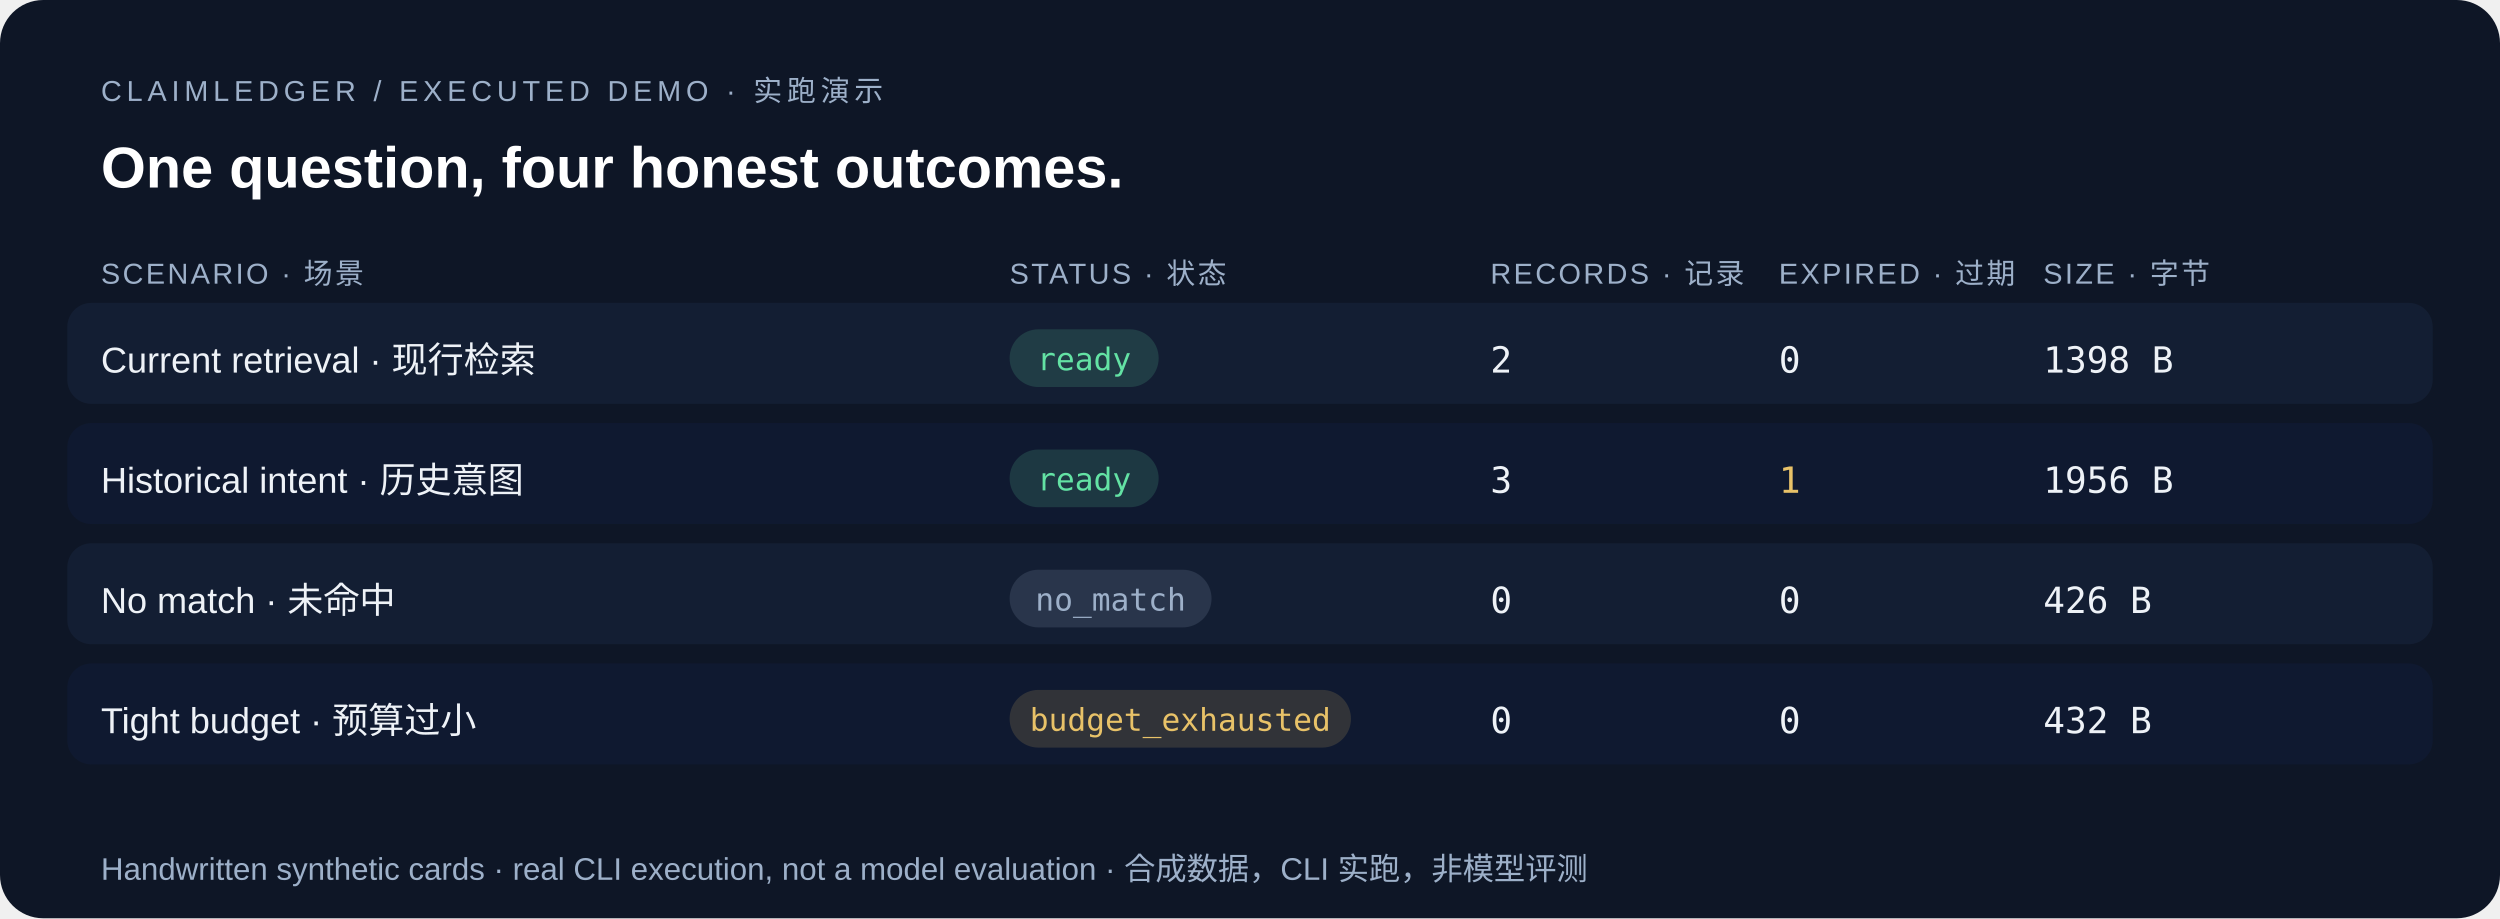
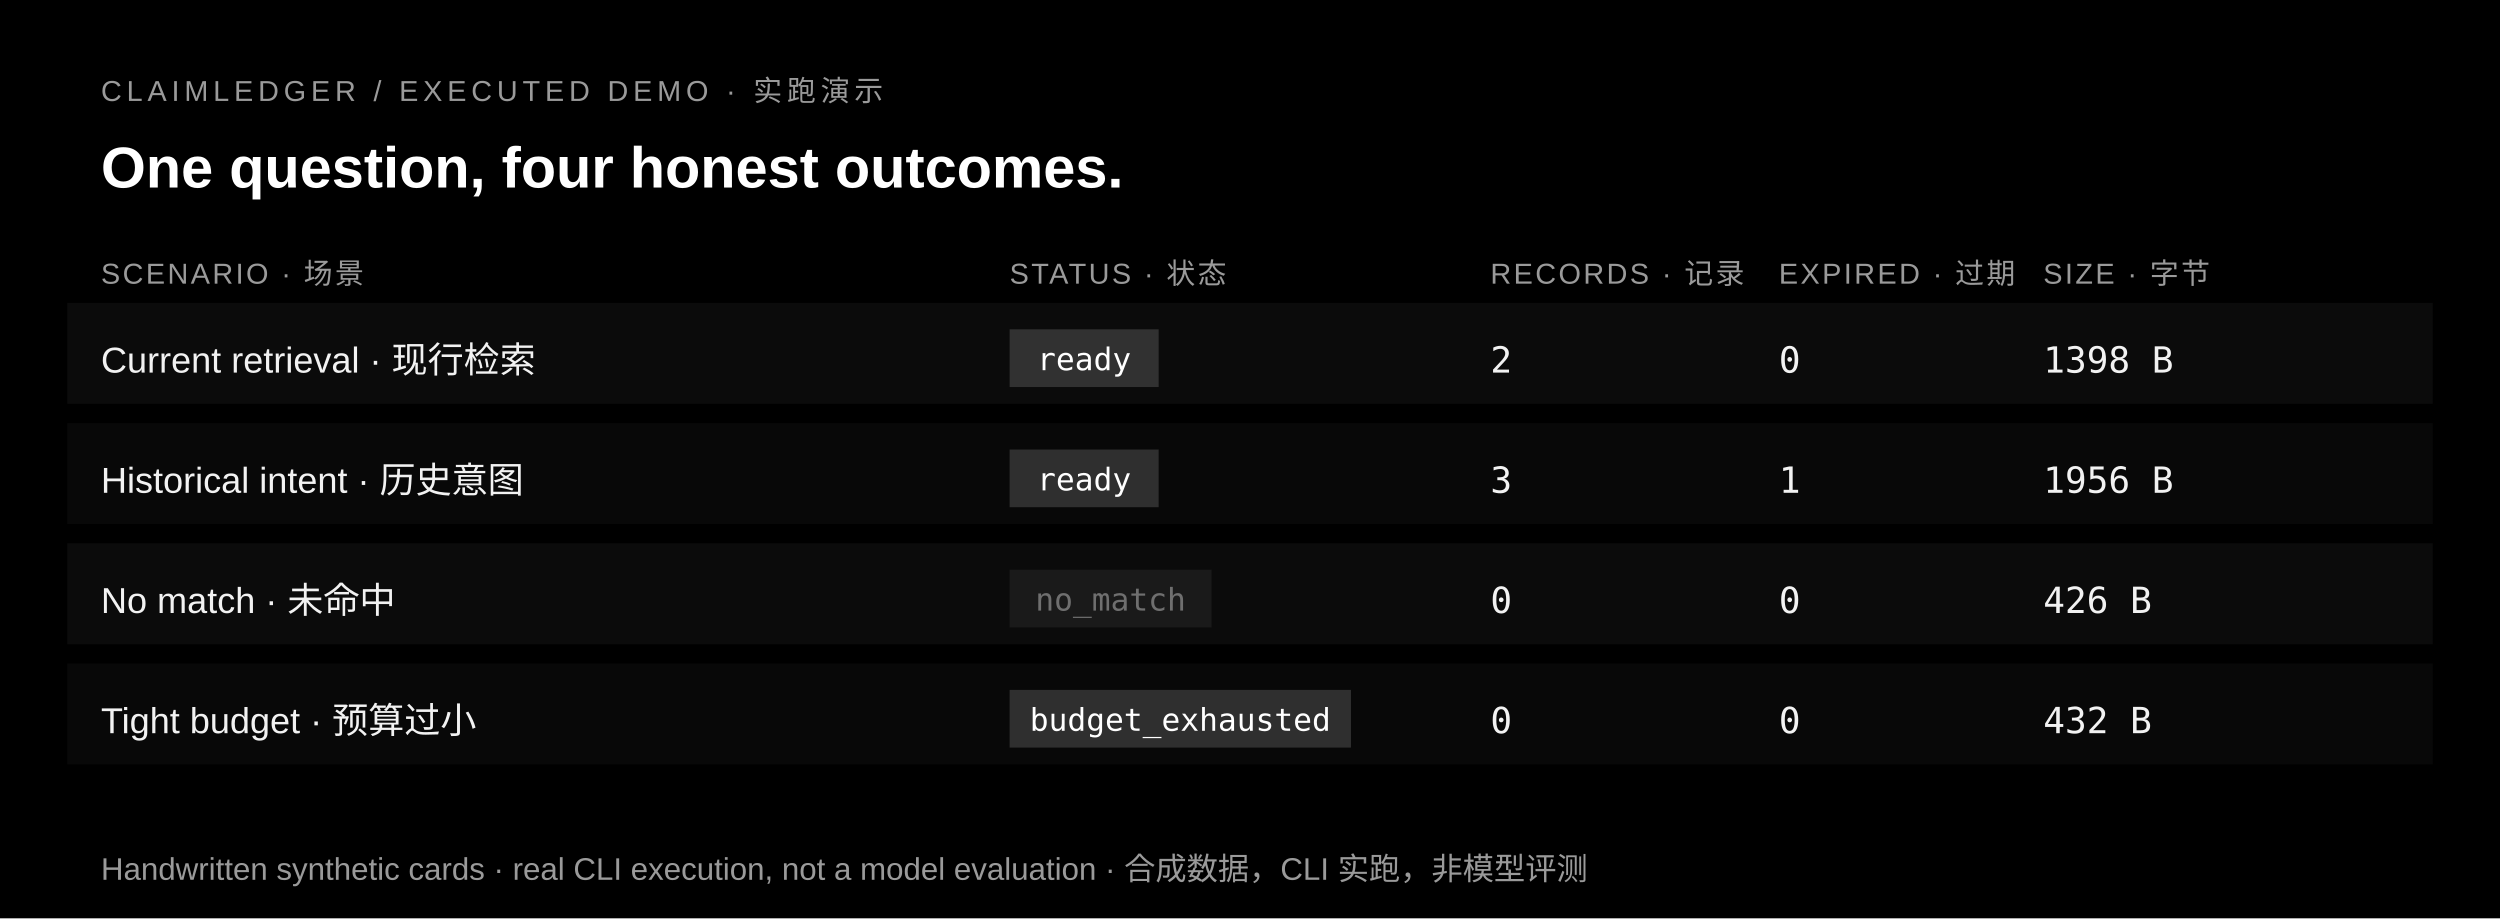
<svg xmlns="http://www.w3.org/2000/svg" viewBox="0 0 1040 382" role="img" aria-labelledby="title desc">
-   <rect width="1040" height="382" rx="18" fill="#0e1626" />
+   <rect width="1040" height="382" fill="#000000" />
  <g font-family="Arial, Helvetica, sans-serif">
-     <text x="42" y="42" fill="#9db0c9" font-size="12" letter-spacing="2">CLAIMLEDGER / EXECUTED DEMO · 实跑演示</text>
+     <text x="42" y="42" fill="#9a9a9a" font-size="12" letter-spacing="2">CLAIMLEDGER / EXECUTED DEMO · 实跑演示</text>
    <text x="42" y="78" fill="#ffffff" font-size="24" font-weight="600">One question, four honest outcomes.</text>
-     <g fill="#9db0c9" font-size="12" letter-spacing="1">
+     <g fill="#9a9a9a" font-size="12" letter-spacing="1">
      <text x="42" y="118">SCENARIO · 场景</text>
      <text x="420" y="118">STATUS · 状态</text>
      <text x="620" y="118">RECORDS · 记录</text>
      <text x="740" y="118">EXPIRED · 过期</text>
      <text x="850" y="118">SIZE · 字节</text>
    </g>
-     <rect x="28" y="126" width="984" height="42" rx="10" fill="#131e33" />
-     <text x="42" y="155" fill="#eef2f7" font-size="15">Current retrieval · 现行检索</text>
-     <rect x="420" y="137" width="62" height="24" rx="12" fill="#63e2a4" opacity=".16" />
-     <text x="451" y="154" fill="#63e2a4" font-size="13" font-family="ui-monospace,monospace" text-anchor="middle">ready</text>
-     <text x="620" y="155" fill="#eef2f7" font-size="15" font-family="ui-monospace,monospace">2</text>
-     <text x="740" y="155" fill="#eef2f7" font-size="15" font-family="ui-monospace,monospace">0</text>
-     <text x="850" y="155" fill="#eef2f7" font-size="15" font-family="ui-monospace,monospace">1398 B</text>
-     <rect x="28" y="176" width="984" height="42" rx="10" fill="#0f1930" />
-     <text x="42" y="205" fill="#eef2f7" font-size="15">Historical intent · 历史意图</text>
-     <rect x="420" y="187" width="62" height="24" rx="12" fill="#63e2a4" opacity=".16" />
-     <text x="451" y="204" fill="#63e2a4" font-size="13" font-family="ui-monospace,monospace" text-anchor="middle">ready</text>
-     <text x="620" y="205" fill="#eef2f7" font-size="15" font-family="ui-monospace,monospace">3</text>
-     <text x="740" y="205" fill="#e8c268" font-size="15" font-family="ui-monospace,monospace">1</text>
-     <text x="850" y="205" fill="#eef2f7" font-size="15" font-family="ui-monospace,monospace">1956 B</text>
-     <rect x="28" y="226" width="984" height="42" rx="10" fill="#131e33" />
-     <text x="42" y="255" fill="#eef2f7" font-size="15">No match · 未命中</text>
-     <rect x="420" y="237" width="84" height="24" rx="12" fill="#9db0c9" opacity=".16" />
-     <text x="462" y="254" fill="#9db0c9" font-size="13" font-family="ui-monospace,monospace" text-anchor="middle">no_match</text>
-     <text x="620" y="255" fill="#eef2f7" font-size="15" font-family="ui-monospace,monospace">0</text>
-     <text x="740" y="255" fill="#eef2f7" font-size="15" font-family="ui-monospace,monospace">0</text>
-     <text x="850" y="255" fill="#eef2f7" font-size="15" font-family="ui-monospace,monospace">426 B</text>
-     <rect x="28" y="276" width="984" height="42" rx="10" fill="#0f1930" />
-     <text x="42" y="305" fill="#eef2f7" font-size="15">Tight budget · 预算过小</text>
-     <rect x="420" y="287" width="142" height="24" rx="12" fill="#e8c268" opacity=".16" />
-     <text x="491" y="304" fill="#e8c268" font-size="13" font-family="ui-monospace,monospace" text-anchor="middle">budget_exhausted</text>
-     <text x="620" y="305" fill="#eef2f7" font-size="15" font-family="ui-monospace,monospace">0</text>
-     <text x="740" y="305" fill="#eef2f7" font-size="15" font-family="ui-monospace,monospace">0</text>
-     <text x="850" y="305" fill="#eef2f7" font-size="15" font-family="ui-monospace,monospace">432 B</text>
-     <text x="42" y="366" fill="#9db0c9" font-size="13">Handwritten synthetic cards · real CLI execution, not a model evaluation · 合成数据，CLI 实跑，非模型评测</text>
+     <rect x="28" y="126" width="984" height="42" fill="#0b0b0b" />
+     <text x="42" y="155" fill="#f2f2f2" font-size="15">Current retrieval · 现行检索</text>
+     <rect x="420" y="137" width="62" height="24" fill="#ffffff" opacity=".16" />
+     <text x="451" y="154" fill="#ffffff" font-size="13" font-family="ui-monospace,monospace" text-anchor="middle">ready</text>
+     <text x="620" y="155" fill="#f2f2f2" font-size="15" font-family="ui-monospace,monospace">2</text>
+     <text x="740" y="155" fill="#f2f2f2" font-size="15" font-family="ui-monospace,monospace">0</text>
+     <text x="850" y="155" fill="#f2f2f2" font-size="15" font-family="ui-monospace,monospace">1398 B</text>
+     <rect x="28" y="176" width="984" height="42" fill="#080808" />
+     <text x="42" y="205" fill="#f2f2f2" font-size="15">Historical intent · 历史意图</text>
+     <rect x="420" y="187" width="62" height="24" fill="#ffffff" opacity=".16" />
+     <text x="451" y="204" fill="#ffffff" font-size="13" font-family="ui-monospace,monospace" text-anchor="middle">ready</text>
+     <text x="620" y="205" fill="#f2f2f2" font-size="15" font-family="ui-monospace,monospace">3</text>
+     <text x="740" y="205" fill="#f2f2f2" font-size="15" font-family="ui-monospace,monospace">1</text>
+     <text x="850" y="205" fill="#f2f2f2" font-size="15" font-family="ui-monospace,monospace">1956 B</text>
+     <rect x="28" y="226" width="984" height="42" fill="#0b0b0b" />
+     <text x="42" y="255" fill="#f2f2f2" font-size="15">No match · 未命中</text>
+     <rect x="420" y="237" width="84" height="24" fill="#6f6f6f" opacity=".16" />
+     <text x="462" y="254" fill="#6f6f6f" font-size="13" font-family="ui-monospace,monospace" text-anchor="middle">no_match</text>
+     <text x="620" y="255" fill="#f2f2f2" font-size="15" font-family="ui-monospace,monospace">0</text>
+     <text x="740" y="255" fill="#f2f2f2" font-size="15" font-family="ui-monospace,monospace">0</text>
+     <text x="850" y="255" fill="#f2f2f2" font-size="15" font-family="ui-monospace,monospace">426 B</text>
+     <rect x="28" y="276" width="984" height="42" fill="#080808" />
+     <text x="42" y="305" fill="#f2f2f2" font-size="15">Tight budget · 预算过小</text>
+     <rect x="420" y="287" width="142" height="24" fill="#ffffff" opacity=".16" />
+     <text x="491" y="304" fill="#ffffff" font-size="13" font-family="ui-monospace,monospace" text-anchor="middle">budget_exhausted</text>
+     <text x="620" y="305" fill="#f2f2f2" font-size="15" font-family="ui-monospace,monospace">0</text>
+     <text x="740" y="305" fill="#f2f2f2" font-size="15" font-family="ui-monospace,monospace">0</text>
+     <text x="850" y="305" fill="#f2f2f2" font-size="15" font-family="ui-monospace,monospace">432 B</text>
+     <text x="42" y="366" fill="#9a9a9a" font-size="13">Handwritten synthetic cards · real CLI execution, not a model evaluation · 合成数据，CLI 实跑，非模型评测</text>
  </g>
</svg>
